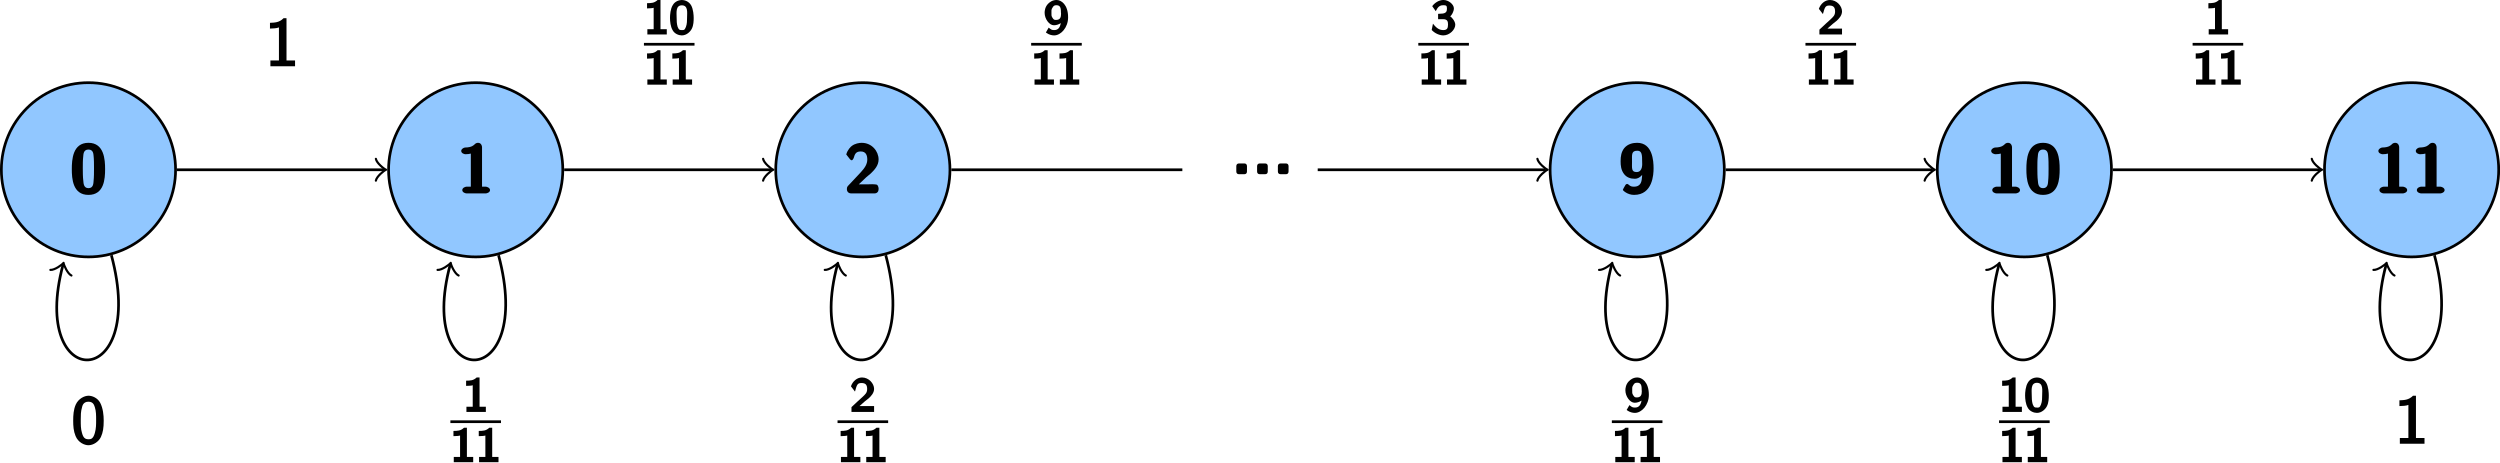
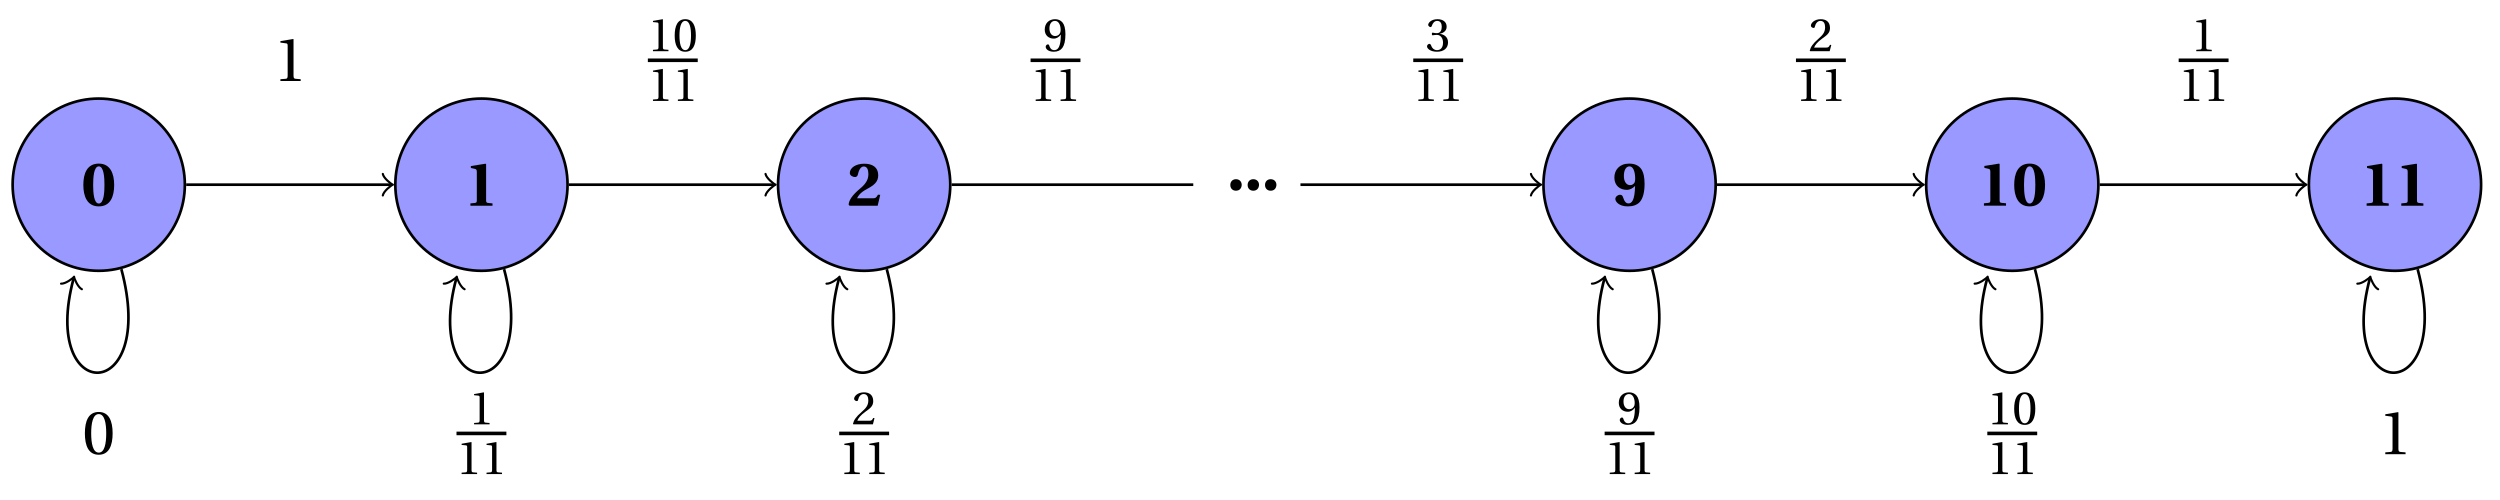
- <svg xmlns="http://www.w3.org/2000/svg" xmlns:xlink="http://www.w3.org/1999/xlink" viewBox="0 0 366.07 67.681">
+ <svg xmlns="http://www.w3.org/2000/svg" xmlns:xlink="http://www.w3.org/1999/xlink" width="366.067pt" height="73.146pt" viewBox="0 0 366.067 73.146" version="1.2">
  <defs>
-     <symbol id="a" overflow="visible">
-       <path d="M5.172-3.547c0-1.375-.125-3.86-2.438-3.86S.297-4.936.297-3.546C.297-2.187.422.22 2.734.22s2.438-2.375 2.438-3.766zM2.734-.766c-.734 0-.718-.78-.75-1.047-.078-.53-.078-1.468-.078-1.875 0-.593 0-1.234.063-1.718.031-.266 0-1.016.765-1.016.735 0 .72.703.75.906.063.516.063 1.297.063 1.828 0 .563 0 1.344-.063 1.891-.03.266 0 1.031-.75 1.031z" />
-     </symbol>
-     <symbol id="b" overflow="visible">
-       <path d="M3.672-6.781c0-.203-.14-.625-.578-.625a.652.652 0 00-.453.172c-.172.172-.453.5-1.438.515-.187 0-.578.203-.578.5 0 .36.484.485.61.485.296 0 .656-.047.796-.094v4.844h-.64c-.125 0-.61.14-.61.5s.485.484.61.484h2.843c.11 0 .61-.125.61-.484s-.5-.5-.61-.5h-.562z" />
-     </symbol>
-     <symbol id="c" overflow="visible">
-       <path d="M.547-1.078c-.094.094-.14.219-.14.39v.079c0 .359.25.609.624.609h3.422c.375 0 .594-.266.594-.61v-.124c0-.157-.125-.485-.234-.532-.079-.046-.485-.078-.688-.078-.219 0-.453.016-.672.016H1.828l.094.219 1.312-1.25c.157-.125.532-.438.688-.578.547-.532 1.125-1.157 1.125-2.032 0-1.218-1-2.437-2.469-2.437-.344 0-1.015.094-1.484.484C1-6.859.5-6.406.312-5.703L.86-5c.063.078.188.156.25.156.094 0 .25-.203.282-.312.187-.703.406-.985 1.046-.985.766 0 .954.579.954 1.188 0 .64-.344 1.203-.938 1.844z" />
-     </symbol>
-     <symbol id="d" overflow="visible">
-       <path d="M2.297-1.172c0-.25-.14-.406-.39-.406H1.14c-.266 0-.407.156-.407.406v.766c0 .265.141.406.407.406h.765c.25 0 .39-.14.39-.406z" />
-     </symbol>
-     <symbol id="e" overflow="visible">
-       <path d="M3.484-3.172c-.015.094 0 .281-.03.703-.048.61-.095 1.485-1.188 1.485-.313 0-.516-.047-.782-.297a.482.482 0 00-.218-.11c-.078 0-.203.078-.25.172-.188.313-.375.64-.375.703 0 .078.672.735 1.64.735 2.735 0 2.86-3 2.86-3.89C5.14-4.75 5-7.407 2.734-7.407c-.609 0-1.375.156-1.89.781-.422.547-.531 1.156-.531 1.922 0 .625.062 1.281.5 1.86.39.515.953.702 1.593.702.735 0 1.22-.718 1.344-1.03zm-.828.047c-.797 0-.672-.578-.672-1.563 0-.968-.125-1.562.782-1.562.687 0 .703.64.703 1.687 0 .141.14 1.438-.813 1.438z" />
-     </symbol>
-     <symbol id="f" overflow="visible">
-       <path d="M4.719-3.375c0-.797-.094-1.813-.516-2.625C3.797-6.75 3-7.031 2.5-7.031c-.594 0-1.469.406-1.875 1.297C.297-5 .25-4.172.25-3.374c0 .78.047 1.515.344 2.233.39.97 1.312 1.36 1.89 1.36C3.204.219 4-.312 4.313-1c.296-.656.406-1.312.406-2.375zM2.5-.656c-.531 0-.781-.235-.969-.953-.172-.578-.172-1.11-.172-1.89 0-.626 0-1.22.172-1.782.047-.188.14-.875.953-.875.782 0 .86.64.938.812.187.563.187 1.235.187 1.844 0 .656 0 1.281-.187 1.922-.25.906-.61.922-.922.922z" />
-     </symbol>
-     <symbol id="k" overflow="visible">
-       <path d="M2.984-7.031h-.28c-.626.656-1.345.64-1.985.672v.843c.5-.015.969-.03 1.312-.171v4.843H.781V0h3.61v-.844H3.14V-7.03z" />
-     </symbol>
-     <symbol id="g" overflow="visible">
-       <path d="M2.234-5.047H2c-.5.469-.937.453-1.547.469v.765c.453-.015.813-.03.969-.093v3.14H.5V0h2.844v-.766h-.922v-4.28z" />
-     </symbol>
-     <symbol id="h" overflow="visible">
-       <path d="M1.969-.86H.922l.125.282 1.078-.953c.14-.11.469-.375.61-.485.296-.28.765-.75.765-1.359 0-.781-.766-1.672-1.766-1.672C1-5.047.36-4.484.11-3.75l.594.766c.266-.954.328-1.25.938-1.25.593 0 .843.25.843.875 0 .578-.28.78-.703 1.187-.14.14-.515.453-.656.594-.203.172-.687.64-.937.875V0H3.5v-.86z" />
-     </symbol>
-     <symbol id="i" overflow="visible">
-       <path d="M.406-.219c.344.25.781.36 1.11.36C2.5.14 3.563-1 3.563-2.5c0-1.89-1.016-2.547-1.688-2.547-.625 0-1.031.344-1.234.547-.453.453-.516 1.047-.516 1.328 0 .89.672 1.828 1.36 1.828.78 0 1.343-.578 1.374-.61l-.312-.109C2.453-.969 2.094-.64 1.516-.64c-.36 0-.453-.078-.797-.359l-.406.703zm2.11-2.969c.015.047.015.11.015.157 0 .515-.125.906-.734.906-.266 0-.344-.031-.531-.328-.172-.266-.141-.406-.141-.719 0-.281-.047-.484.172-.781.14-.219.219-.328.578-.328.672 0 .625.656.64 1.094z" />
-     </symbol>
-     <symbol id="j" overflow="visible">
-       <path d="M3.578-2.422c0-.344-.047-1.265-.375-1.844-.36-.625-1.015-.78-1.36-.78-.312 0-.984.14-1.327.75C.172-3.75.109-2.86.109-2.423c0 .516.078 1.266.375 1.781.297.578.953.782 1.36.782.703 0 1.265-.563 1.469-1 .25-.5.265-1.141.265-1.563zM1.844-.64c-.297 0-.438 0-.625-.5-.125-.422-.14-.86-.14-1.375 0-.64-.173-1.75.765-1.75.953 0 .765 1.11.765 1.75 0 .453 0 .985-.172 1.422-.187.516-.359.453-.593.453z" />
-     </symbol>
-     <symbol id="l" overflow="visible">
-       <path d="M.828-3.625c.281-.563.656-.656.985-.656.421 0 .53.078.53.468 0 .376-.062.657-.593.75-.031 0-.063 0-.703.047v.782h.734c.657 0 .719.359.719.797 0 .546-.156.796-.687.796-.5 0-.938-.187-1.516-.937l-.188.922C.58-.141 1.281.14 1.813.14c.921 0 1.75-.844 1.75-1.563 0-.578-.641-1.203-.75-1.234.218-.125.546-.703.546-1.156 0-.594-.78-1.235-1.53-1.235-.61 0-1.25.375-1.641.906l.515.735z" />
-     </symbol>
+     <g>
+       <symbol overflow="visible" id="glyph0-0">
+         <path style="stroke:none;" d="" />
+       </symbol>
+       <symbol overflow="visible" id="glyph0-1">
+         <path style="stroke:none;" d="M 2.547 -5.75 C 3.297 -5.75 3.375 -4.062 3.375 -3.031 C 3.375 -2 3.297 -0.312 2.547 -0.312 C 1.797 -0.312 1.719 -2 1.719 -3.031 C 1.719 -4.062 1.797 -5.75 2.547 -5.75 Z M 2.547 -6.156 C 0.828 -6.156 0.281 -4.703 0.281 -3.031 C 0.281 -1.391 0.828 0.109 2.547 0.109 C 4.266 0.109 4.797 -1.359 4.797 -3.031 C 4.797 -4.688 4.234 -6.156 2.547 -6.156 Z M 2.547 -6.156 " />
+       </symbol>
+       <symbol overflow="visible" id="glyph0-2">
+         <path style="stroke:none;" d="M 4.156 0 L 4.156 -0.344 L 3.547 -0.406 C 3.328 -0.422 3.219 -0.484 3.219 -0.766 L 3.219 -6.094 L 3.141 -6.156 L 0.984 -5.812 L 0.984 -5.531 L 1.547 -5.406 C 1.781 -5.359 1.859 -5.281 1.859 -4.953 L 1.859 -0.766 C 1.859 -0.484 1.766 -0.422 1.547 -0.406 L 0.922 -0.344 L 0.922 0 Z M 4.156 0 " />
+       </symbol>
+       <symbol overflow="visible" id="glyph0-3">
+         <path style="stroke:none;" d="M 4.516 0 L 4.891 -1.594 L 4.562 -1.625 C 4.312 -1.156 4.188 -1.094 3.812 -1.094 L 1.5 -1.094 C 1.641 -1.406 1.938 -1.922 2.953 -2.453 C 4 -3.016 4.594 -3.5 4.594 -4.438 C 4.594 -5.688 3.703 -6.156 2.547 -6.156 C 1.359 -6.156 0.438 -5.578 0.438 -4.797 C 0.438 -4.406 0.891 -4.203 1.203 -4.203 C 1.391 -4.203 1.547 -4.312 1.609 -4.547 C 1.766 -5.266 2.047 -5.75 2.484 -5.75 C 2.953 -5.75 3.156 -5.297 3.156 -4.672 C 3.156 -4.078 3.016 -3.406 2 -2.562 C 0.734 -1.516 0.297 -0.766 0.266 -0.156 L 0.406 0 Z M 4.516 0 " />
+       </symbol>
+       <symbol overflow="visible" id="glyph0-4">
+         <path style="stroke:none;" d="M 1.266 0.109 C 1.781 0.109 2.078 -0.234 2.109 -0.734 C 2.109 -1.219 1.781 -1.578 1.266 -1.578 C 0.766 -1.578 0.438 -1.219 0.438 -0.734 C 0.438 -0.234 0.766 0.109 1.266 0.109 Z M 1.266 0.109 " />
+       </symbol>
+       <symbol overflow="visible" id="glyph0-5">
+         <path style="stroke:none;" d="M 0.312 -4.109 C 0.312 -2.891 1.172 -2.312 2.141 -2.312 C 2.641 -2.312 3.062 -2.594 3.328 -2.875 L 3.344 -2.875 C 3.297 -0.719 2.844 -0.328 2.375 -0.328 C 2.047 -0.328 1.797 -0.531 1.547 -1.312 C 1.484 -1.5 1.344 -1.594 1.125 -1.594 C 0.859 -1.594 0.453 -1.344 0.453 -0.969 C 0.453 -0.641 0.922 0.109 2.281 0.109 C 3 0.109 3.609 -0.078 4.031 -0.531 C 4.469 -1.031 4.734 -1.891 4.734 -3.188 C 4.734 -4.109 4.594 -4.844 4.25 -5.359 C 3.891 -5.859 3.328 -6.156 2.469 -6.156 C 1.078 -6.156 0.312 -5.25 0.312 -4.109 Z M 2.531 -5.75 C 3.062 -5.75 3.359 -5 3.359 -3.922 C 3.359 -3.672 3.328 -3.484 3.25 -3.344 C 3.141 -3.188 2.922 -3 2.625 -3 C 2.047 -3 1.703 -3.562 1.703 -4.328 C 1.703 -5.188 2 -5.75 2.531 -5.75 Z M 2.531 -5.75 " />
+       </symbol>
+       <symbol overflow="visible" id="glyph1-0">
+         <path style="stroke:none;" d="" />
+       </symbol>
+       <symbol overflow="visible" id="glyph1-1">
+         <path style="stroke:none;" d="M 2.406 -5.844 C 3.266 -5.844 3.5 -4.5 3.5 -3.031 C 3.5 -1.547 3.266 -0.203 2.406 -0.203 C 1.547 -0.203 1.297 -1.547 1.297 -3.031 C 1.297 -4.5 1.547 -5.844 2.406 -5.844 Z M 2.406 -6.156 C 0.906 -6.156 0.375 -4.844 0.375 -3.031 C 0.375 -1.219 0.906 0.109 2.406 0.109 C 3.891 0.109 4.438 -1.219 4.438 -3.031 C 4.438 -4.844 3.891 -6.156 2.406 -6.156 Z M 2.406 -6.156 " />
+       </symbol>
+       <symbol overflow="visible" id="glyph1-2">
+         <path style="stroke:none;" d="M 3.953 0 L 3.953 -0.266 L 3.203 -0.328 C 3.016 -0.344 2.906 -0.422 2.906 -0.766 L 2.906 -6.109 L 2.859 -6.156 L 0.984 -5.844 L 0.984 -5.625 L 1.828 -5.516 C 1.984 -5.5 2.047 -5.422 2.047 -5.172 L 2.047 -0.766 C 2.047 -0.594 2.016 -0.484 1.969 -0.422 C 1.922 -0.359 1.844 -0.328 1.75 -0.328 L 0.984 -0.266 L 0.984 0 Z M 3.953 0 " />
+       </symbol>
+       <symbol overflow="visible" id="glyph2-0">
+         <path style="stroke:none;" d="" />
+       </symbol>
+       <symbol overflow="visible" id="glyph2-1">
+         <path style="stroke:none;" d="M 3.016 0 L 3.016 -0.203 L 2.438 -0.25 C 2.281 -0.266 2.203 -0.312 2.203 -0.578 L 2.203 -4.641 L 2.172 -4.688 L 0.75 -4.438 L 0.75 -4.266 L 1.391 -4.203 C 1.516 -4.188 1.562 -4.125 1.562 -3.922 L 1.562 -0.578 C 1.562 -0.453 1.531 -0.375 1.5 -0.328 C 1.453 -0.281 1.406 -0.25 1.328 -0.25 L 0.75 -0.203 L 0.75 0 Z M 3.016 0 " />
+       </symbol>
+       <symbol overflow="visible" id="glyph2-2">
+         <path style="stroke:none;" d="M 3.344 -0.906 L 3.156 -0.938 C 3 -0.578 2.859 -0.531 2.594 -0.531 L 0.828 -0.531 C 0.938 -0.875 1.344 -1.375 1.984 -1.828 C 2.641 -2.312 3.156 -2.625 3.156 -3.391 C 3.156 -4.359 2.516 -4.688 1.797 -4.688 C 0.859 -4.688 0.359 -4.109 0.359 -3.75 C 0.359 -3.516 0.625 -3.406 0.75 -3.406 C 0.875 -3.406 0.922 -3.484 0.938 -3.594 C 1.047 -4.062 1.328 -4.438 1.75 -4.438 C 2.281 -4.438 2.438 -4 2.438 -3.5 C 2.438 -2.75 2.062 -2.344 1.453 -1.812 C 0.609 -1.078 0.312 -0.609 0.188 -0.062 L 0.25 0 L 3.109 0 Z M 3.344 -0.906 " />
+       </symbol>
+       <symbol overflow="visible" id="glyph2-3">
+         <path style="stroke:none;" d="M 1.578 -1.844 C 2 -1.844 2.359 -2.094 2.594 -2.422 L 2.609 -2.422 C 2.609 -1.984 2.578 -1.438 2.453 -0.953 C 2.328 -0.5 2.094 -0.156 1.641 -0.156 C 1.172 -0.156 1 -0.531 0.906 -0.844 C 0.875 -0.938 0.828 -1 0.703 -1 C 0.578 -1 0.391 -0.859 0.391 -0.641 C 0.391 -0.344 0.75 0.078 1.578 0.078 C 2.141 0.078 2.562 -0.125 2.828 -0.484 C 3.109 -0.875 3.281 -1.484 3.281 -2.484 C 3.281 -3.344 3.109 -3.906 2.844 -4.219 C 2.578 -4.531 2.203 -4.688 1.766 -4.688 C 0.875 -4.688 0.25 -4.094 0.25 -3.156 C 0.25 -2.281 0.875 -1.844 1.578 -1.844 Z M 1.781 -2.219 C 1.25 -2.219 0.938 -2.688 0.938 -3.344 C 0.938 -3.969 1.219 -4.438 1.75 -4.438 C 2.312 -4.438 2.578 -3.797 2.578 -3.125 C 2.578 -3 2.562 -2.859 2.531 -2.75 C 2.422 -2.438 2.156 -2.219 1.781 -2.219 Z M 1.781 -2.219 " />
+       </symbol>
+       <symbol overflow="visible" id="glyph2-4">
+         <path style="stroke:none;" d="M 1.828 -4.438 C 2.484 -4.438 2.672 -3.422 2.672 -2.297 C 2.672 -1.172 2.484 -0.156 1.828 -0.156 C 1.172 -0.156 0.984 -1.172 0.984 -2.297 C 0.984 -3.422 1.172 -4.438 1.828 -4.438 Z M 1.828 -4.688 C 0.688 -4.688 0.281 -3.672 0.281 -2.297 C 0.281 -0.922 0.688 0.078 1.828 0.078 C 2.969 0.078 3.375 -0.922 3.375 -2.297 C 3.375 -3.672 2.969 -4.688 1.828 -4.688 Z M 1.828 -4.688 " />
+       </symbol>
+       <symbol overflow="visible" id="glyph2-5">
+         <path style="stroke:none;" d="M 0.891 -2.516 C 0.891 -2.406 0.938 -2.328 1.016 -2.328 C 1.109 -2.328 1.281 -2.391 1.625 -2.391 C 2.203 -2.391 2.531 -1.875 2.531 -1.266 C 2.531 -0.453 2.125 -0.156 1.641 -0.156 C 1.188 -0.156 0.891 -0.5 0.766 -0.891 C 0.719 -1.016 0.641 -1.078 0.547 -1.078 C 0.422 -1.078 0.188 -0.953 0.188 -0.703 C 0.188 -0.406 0.656 0.078 1.641 0.078 C 2.625 0.078 3.266 -0.422 3.266 -1.297 C 3.266 -2.219 2.469 -2.5 2.094 -2.531 L 2.094 -2.562 C 2.453 -2.625 3.062 -2.906 3.062 -3.578 C 3.062 -4.344 2.453 -4.688 1.719 -4.688 C 0.812 -4.688 0.359 -4.156 0.359 -3.859 C 0.359 -3.656 0.609 -3.531 0.703 -3.531 C 0.797 -3.531 0.844 -3.578 0.875 -3.672 C 1.031 -4.141 1.281 -4.438 1.672 -4.438 C 2.219 -4.438 2.344 -3.969 2.344 -3.578 C 2.344 -3.156 2.203 -2.641 1.625 -2.641 C 1.281 -2.641 1.109 -2.719 1.016 -2.719 C 0.938 -2.719 0.891 -2.641 0.891 -2.516 Z M 0.891 -2.516 " />
+       </symbol>
+     </g>
+     <clipPath id="clip1">
+       <path d="M 1.652 14 L 28 14 L 28 40 L 1.652 40 Z M 1.652 14 " />
+     </clipPath>
+     <clipPath id="clip2">
+       <path d="M 1.652 8 L 33 8 L 33 46 L 1.652 46 Z M 1.652 8 " />
+     </clipPath>
+     <clipPath id="clip3">
+       <path d="M 338 14 L 363.492 14 L 363.492 40 L 338 40 Z M 338 14 " />
+     </clipPath>
+     <clipPath id="clip4">
+       <path d="M 332 8 L 363.492 8 L 363.492 46 L 332 46 Z M 332 8 " />
+     </clipPath>
  </defs>
-   <path fill="#91c7ff" stroke="#000" stroke-miterlimit="10" stroke-width=".399" d="M25.71 24.86c0-7.043-5.71-12.754-12.754-12.754-7.047 0-12.758 5.71-12.758 12.754 0 7.047 5.71 12.758 12.758 12.758 7.043 0 12.754-5.71 12.754-12.758z" />
-   <use width="100%" height="100%" x="158.928" y="322.789" xlink:href="#a" transform="translate(-148.71 -294.47)" />
-   <path fill="#91c7ff" stroke="#000" stroke-miterlimit="10" stroke-width=".399" d="M82.41 24.86c0-7.043-5.71-12.754-12.758-12.754-7.043 0-12.754 5.71-12.754 12.754 0 7.047 5.71 12.758 12.754 12.758 7.047 0 12.758-5.71 12.758-12.758z" />
-   <use width="100%" height="100%" x="215.621" y="322.789" xlink:href="#b" transform="translate(-148.71 -294.47)" />
-   <path fill="#91c7ff" stroke="#000" stroke-miterlimit="10" stroke-width=".399" d="M139.1 24.86c0-7.043-5.71-12.754-12.754-12.754-7.047 0-12.758 5.71-12.758 12.754 0 7.047 5.71 12.758 12.758 12.758 7.043 0 12.754-5.71 12.754-12.758z" />
-   <use width="100%" height="100%" x="272.313" y="322.789" xlink:href="#c" transform="translate(-148.71 -294.47)" />
-   <use width="100%" height="100%" x="329.006" y="319.98" xlink:href="#d" transform="translate(-148.71 -294.47)" />
-   <use width="100%" height="100%" x="332.051" y="319.98" xlink:href="#d" transform="translate(-148.71 -294.47)" />
-   <use width="100%" height="100%" x="335.095" y="319.98" xlink:href="#d" transform="translate(-148.71 -294.47)" />
-   <path fill="#91c7ff" stroke="#000" stroke-miterlimit="10" stroke-width=".399" d="M252.49 24.86c0-7.043-5.715-12.754-12.758-12.754-7.047 0-12.754 5.71-12.754 12.754 0 7.047 5.707 12.758 12.754 12.758 7.043 0 12.758-5.71 12.758-12.758z" />
-   <use width="100%" height="100%" x="385.699" y="322.789" xlink:href="#e" transform="translate(-148.71 -294.47)" />
-   <path fill="#91c7ff" stroke="#000" stroke-miterlimit="10" stroke-width=".399" d="M309.18 24.86c0-7.043-5.71-12.754-12.754-12.754-7.047 0-12.758 5.71-12.758 12.754 0 7.047 5.71 12.758 12.758 12.758 7.043 0 12.754-5.71 12.754-12.758z" />
-   <g transform="translate(-148.71 -294.47)">
-     <use width="100%" height="100%" x="439.652" y="322.789" xlink:href="#b" />
-     <use width="100%" height="100%" x="445.131" y="322.789" xlink:href="#a" />
+   <g id="surface1">
+     <g clip-path="url(#clip1)" clip-rule="nonzero">
+       <path style=" stroke:none;fill-rule:nonzero;fill:rgb(59.999%,59.999%,100%);fill-opacity:1;" d="M 27.066 27.043 C 27.066 20.082 21.422 14.434 14.457 14.434 C 7.492 14.434 1.848 20.082 1.848 27.043 C 1.848 34.008 7.492 39.652 14.457 39.652 C 21.422 39.652 27.066 34.008 27.066 27.043 Z M 27.066 27.043 " />
+     </g>
+     <g clip-path="url(#clip2)" clip-rule="nonzero">
+       <path style="fill:none;stroke-width:0.399;stroke-linecap:butt;stroke-linejoin:miter;stroke:rgb(0%,0%,0%);stroke-opacity:1;stroke-miterlimit:10;" d="M 12.757 0.001 C 12.757 7.044 7.047 12.758 0 12.758 C -7.046 12.758 -12.756 7.044 -12.756 0.001 C -12.756 -7.045 -7.046 -12.755 0 -12.755 C 7.047 -12.755 12.757 -7.045 12.757 0.001 Z M 12.757 0.001 " transform="matrix(0.988459,0,0,-0.988459,14.45668,27.04425)" />
+     </g>
+     <g style="fill:rgb(0%,0%,0%);fill-opacity:1;">
+       <use xlink:href="#glyph0-1" x="11.921" y="30.112" />
+     </g>
+     <path style="fill-rule:nonzero;fill:rgb(59.999%,59.999%,100%);fill-opacity:1;stroke-width:0.399;stroke-linecap:butt;stroke-linejoin:miter;stroke:rgb(0%,0%,0%);stroke-opacity:1;stroke-miterlimit:10;" d="M 69.45 0.001 C 69.45 7.044 63.74 12.758 56.694 12.758 C 49.648 12.758 43.937 7.044 43.937 0.001 C 43.937 -7.045 49.648 -12.755 56.694 -12.755 C 63.74 -12.755 69.45 -7.045 69.45 0.001 Z M 69.45 0.001 " transform="matrix(0.988459,0,0,-0.988459,14.45668,27.04425)" />
+     <g style="fill:rgb(0%,0%,0%);fill-opacity:1;">
+       <use xlink:href="#glyph0-2" x="67.96" y="30.127" />
+     </g>
+     <path style="fill-rule:nonzero;fill:rgb(59.999%,59.999%,100%);fill-opacity:1;stroke-width:0.399;stroke-linecap:butt;stroke-linejoin:miter;stroke:rgb(0%,0%,0%);stroke-opacity:1;stroke-miterlimit:10;" d="M 126.144 0.001 C 126.144 7.044 120.433 12.758 113.387 12.758 C 106.341 12.758 100.63 7.044 100.63 0.001 C 100.63 -7.045 106.341 -12.755 113.387 -12.755 C 120.433 -12.755 126.144 -7.045 126.144 0.001 Z M 126.144 0.001 " transform="matrix(0.988459,0,0,-0.988459,14.45668,27.04425)" />
+     <g style="fill:rgb(0%,0%,0%);fill-opacity:1;">
+       <use xlink:href="#glyph0-3" x="123.998" y="30.127" />
+     </g>
+     <g style="fill:rgb(0%,0%,0%);fill-opacity:1;">
+       <use xlink:href="#glyph0-4" x="179.712" y="27.817" />
+       <use xlink:href="#glyph0-4" x="182.249" y="27.817" />
+     </g>
+     <g style="fill:rgb(0%,0%,0%);fill-opacity:1;">
+       <use xlink:href="#glyph0-4" x="184.795" y="27.817" />
+     </g>
+     <path style="fill-rule:nonzero;fill:rgb(59.999%,59.999%,100%);fill-opacity:1;stroke-width:0.399;stroke-linecap:butt;stroke-linejoin:miter;stroke:rgb(0%,0%,0%);stroke-opacity:1;stroke-miterlimit:10;" d="M 239.53 0.001 C 239.53 7.044 233.82 12.758 226.774 12.758 C 219.728 12.758 214.017 7.044 214.017 0.001 C 214.017 -7.045 219.728 -12.755 226.774 -12.755 C 233.82 -12.755 239.53 -7.045 239.53 0.001 Z M 239.53 0.001 " transform="matrix(0.988459,0,0,-0.988459,14.45668,27.04425)" />
+     <g style="fill:rgb(0%,0%,0%);fill-opacity:1;">
+       <use xlink:href="#glyph0-5" x="236.075" y="30.112" />
+     </g>
+     <path style="fill-rule:nonzero;fill:rgb(59.999%,59.999%,100%);fill-opacity:1;stroke-width:0.399;stroke-linecap:butt;stroke-linejoin:miter;stroke:rgb(0%,0%,0%);stroke-opacity:1;stroke-miterlimit:10;" d="M 296.224 0.001 C 296.224 7.044 290.513 12.758 283.467 12.758 C 276.425 12.758 270.71 7.044 270.71 0.001 C 270.71 -7.045 276.425 -12.755 283.467 -12.755 C 290.513 -12.755 296.224 -7.045 296.224 0.001 Z M 296.224 0.001 " transform="matrix(0.988459,0,0,-0.988459,14.45668,27.04425)" />
+     <g style="fill:rgb(0%,0%,0%);fill-opacity:1;">
+       <use xlink:href="#glyph0-2" x="289.579" y="30.112" />
+       <use xlink:href="#glyph0-1" x="294.652" y="30.112" />
+     </g>
+     <g clip-path="url(#clip3)" clip-rule="nonzero">
+       <path style=" stroke:none;fill-rule:nonzero;fill:rgb(59.999%,59.999%,100%);fill-opacity:1;" d="M 363.301 27.043 C 363.301 20.082 357.656 14.434 350.691 14.434 C 343.73 14.434 338.082 20.082 338.082 27.043 C 338.082 34.008 343.73 39.652 350.691 39.652 C 357.656 39.652 363.301 34.008 363.301 27.043 Z M 363.301 27.043 " />
+     </g>
+     <g clip-path="url(#clip4)" clip-rule="nonzero">
+       <path style="fill:none;stroke-width:0.399;stroke-linecap:butt;stroke-linejoin:miter;stroke:rgb(0%,0%,0%);stroke-opacity:1;stroke-miterlimit:10;" d="M 352.917 0.001 C 352.917 7.044 347.207 12.758 340.16 12.758 C 333.118 12.758 327.404 7.044 327.404 0.001 C 327.404 -7.045 333.118 -12.755 340.16 -12.755 C 347.207 -12.755 352.917 -7.045 352.917 0.001 Z M 352.917 0.001 " transform="matrix(0.988459,0,0,-0.988459,14.45668,27.04425)" />
+     </g>
+     <g style="fill:rgb(0%,0%,0%);fill-opacity:1;">
+       <use xlink:href="#glyph0-2" x="345.617" y="30.127" />
+       <use xlink:href="#glyph0-2" x="350.691" y="30.127" />
+     </g>
+     <g style="fill:rgb(0%,0%,0%);fill-opacity:1;">
+       <use xlink:href="#glyph1-1" x="12.054" y="66.478" />
+     </g>
+     <g style="fill:rgb(0%,0%,0%);fill-opacity:1;">
+       <use xlink:href="#glyph2-1" x="68.669" y="62.137" />
+     </g>
+     <path style="fill:none;stroke-width:0.532;stroke-linecap:butt;stroke-linejoin:miter;stroke:rgb(0%,0%,0%);stroke-opacity:1;stroke-miterlimit:10;" d="M 0.001 0.001 L 7.391 0.001 " transform="matrix(0.988459,0,0,-0.988459,66.84306,63.46602)" />
+     <g style="fill:rgb(0%,0%,0%);fill-opacity:1;">
+       <use xlink:href="#glyph2-1" x="66.843" y="69.414" />
+       <use xlink:href="#glyph2-1" x="70.492" y="69.414" />
+     </g>
+     <g style="fill:rgb(0%,0%,0%);fill-opacity:1;">
+       <use xlink:href="#glyph2-2" x="124.707" y="62.137" />
+     </g>
+     <path style="fill:none;stroke-width:0.532;stroke-linecap:butt;stroke-linejoin:miter;stroke:rgb(0%,0%,0%);stroke-opacity:1;stroke-miterlimit:10;" d="M 0.001 0.001 L 7.391 0.001 " transform="matrix(0.988459,0,0,-0.988459,122.8818,63.46602)" />
+     <g style="fill:rgb(0%,0%,0%);fill-opacity:1;">
+       <use xlink:href="#glyph2-1" x="122.882" y="69.414" />
+       <use xlink:href="#glyph2-1" x="126.531" y="69.414" />
+     </g>
+     <g style="fill:rgb(0%,0%,0%);fill-opacity:1;">
+       <use xlink:href="#glyph2-3" x="236.785" y="62.137" />
+     </g>
+     <path style="fill:none;stroke-width:0.532;stroke-linecap:butt;stroke-linejoin:miter;stroke:rgb(0%,0%,0%);stroke-opacity:1;stroke-miterlimit:10;" d="M 0.002 0.001 L 7.392 0.001 " transform="matrix(0.988459,0,0,-0.988459,234.9593,63.46602)" />
+     <g style="fill:rgb(0%,0%,0%);fill-opacity:1;">
+       <use xlink:href="#glyph2-1" x="234.959" y="69.414" />
+       <use xlink:href="#glyph2-1" x="238.609" y="69.414" />
+     </g>
+     <g style="fill:rgb(0%,0%,0%);fill-opacity:1;">
+       <use xlink:href="#glyph2-1" x="290.998" y="62.137" />
+       <use xlink:href="#glyph2-4" x="294.647" y="62.137" />
+     </g>
+     <path style="fill:none;stroke-width:0.532;stroke-linecap:butt;stroke-linejoin:miter;stroke:rgb(0%,0%,0%);stroke-opacity:1;stroke-miterlimit:10;" d="M -0.002 0.001 L 7.388 0.001 " transform="matrix(0.988459,0,0,-0.988459,290.998,63.46602)" />
+     <g style="fill:rgb(0%,0%,0%);fill-opacity:1;">
+       <use xlink:href="#glyph2-1" x="290.998" y="69.414" />
+       <use xlink:href="#glyph2-1" x="294.647" y="69.414" />
+     </g>
+     <g style="fill:rgb(0%,0%,0%);fill-opacity:1;">
+       <use xlink:href="#glyph1-2" x="348.285" y="66.503" />
+     </g>
+     <g style="fill:rgb(0%,0%,0%);fill-opacity:1;">
+       <use xlink:href="#glyph1-2" x="40.074" y="11.865" />
+     </g>
+     <g style="fill:rgb(0%,0%,0%);fill-opacity:1;">
+       <use xlink:href="#glyph2-1" x="94.862" y="7.498" />
+       <use xlink:href="#glyph2-4" x="98.511" y="7.498" />
+     </g>
+     <path style="fill:none;stroke-width:0.532;stroke-linecap:butt;stroke-linejoin:miter;stroke:rgb(0%,0%,0%);stroke-opacity:1;stroke-miterlimit:10;" d="M 0.001 -0 L 7.391 -0 " transform="matrix(0.988459,0,0,-0.988459,94.86193,8.827931)" />
+     <g style="fill:rgb(0%,0%,0%);fill-opacity:1;">
+       <use xlink:href="#glyph2-1" x="94.862" y="14.775" />
+       <use xlink:href="#glyph2-1" x="98.511" y="14.775" />
+     </g>
+     <g style="fill:rgb(0%,0%,0%);fill-opacity:1;">
+       <use xlink:href="#glyph2-3" x="152.727" y="7.498" />
+     </g>
+     <path style="fill:none;stroke-width:0.532;stroke-linecap:butt;stroke-linejoin:miter;stroke:rgb(0%,0%,0%);stroke-opacity:1;stroke-miterlimit:10;" d="M 0.002 -0 L 7.392 -0 " transform="matrix(0.988459,0,0,-0.988459,150.9007,8.827931)" />
+     <g style="fill:rgb(0%,0%,0%);fill-opacity:1;">
+       <use xlink:href="#glyph2-1" x="150.901" y="14.775" />
+       <use xlink:href="#glyph2-1" x="154.55" y="14.775" />
+     </g>
+     <g style="fill:rgb(0%,0%,0%);fill-opacity:1;">
+       <use xlink:href="#glyph2-5" x="208.766" y="7.498" />
+     </g>
+     <path style="fill:none;stroke-width:0.532;stroke-linecap:butt;stroke-linejoin:miter;stroke:rgb(0%,0%,0%);stroke-opacity:1;stroke-miterlimit:10;" d="M -0.002 -0 L 7.388 -0 " transform="matrix(0.988459,0,0,-0.988459,206.9394,8.827931)" />
+     <g style="fill:rgb(0%,0%,0%);fill-opacity:1;">
+       <use xlink:href="#glyph2-1" x="206.939" y="14.775" />
+       <use xlink:href="#glyph2-1" x="210.589" y="14.775" />
+     </g>
+     <g style="fill:rgb(0%,0%,0%);fill-opacity:1;">
+       <use xlink:href="#glyph2-2" x="264.805" y="7.498" />
+     </g>
+     <path style="fill:none;stroke-width:0.532;stroke-linecap:butt;stroke-linejoin:miter;stroke:rgb(0%,0%,0%);stroke-opacity:1;stroke-miterlimit:10;" d="M -0.002 -0 L 7.388 -0 " transform="matrix(0.988459,0,0,-0.988459,262.9781,8.827931)" />
+     <g style="fill:rgb(0%,0%,0%);fill-opacity:1;">
+       <use xlink:href="#glyph2-1" x="262.978" y="14.775" />
+       <use xlink:href="#glyph2-1" x="266.627" y="14.775" />
+     </g>
+     <g style="fill:rgb(0%,0%,0%);fill-opacity:1;">
+       <use xlink:href="#glyph2-1" x="320.843" y="7.498" />
+     </g>
+     <path style="fill:none;stroke-width:0.532;stroke-linecap:butt;stroke-linejoin:miter;stroke:rgb(0%,0%,0%);stroke-opacity:1;stroke-miterlimit:10;" d="M -0.001 -0 L 7.389 -0 " transform="matrix(0.988459,0,0,-0.988459,319.0169,8.827931)" />
+     <g style="fill:rgb(0%,0%,0%);fill-opacity:1;">
+       <use xlink:href="#glyph2-1" x="319.017" y="14.775" />
+       <use xlink:href="#glyph2-1" x="322.666" y="14.775" />
+     </g>
+     <path style="fill:none;stroke-width:0.399;stroke-linecap:butt;stroke-linejoin:miter;stroke:rgb(0%,0%,0%);stroke-opacity:1;stroke-miterlimit:10;" d="M 12.955 0.001 L 43.281 0.001 " transform="matrix(0.988459,0,0,-0.988459,14.45668,27.04425)" />
+     <path style="fill:none;stroke-width:0.319;stroke-linecap:round;stroke-linejoin:round;stroke:rgb(0%,0%,0%);stroke-opacity:1;stroke-miterlimit:10;" d="M -1.196 1.594 C -1.098 0.997 0.001 0.1 0.297 0.001 C 0.001 -0.101 -1.098 -0.995 -1.196 -1.595 " transform="matrix(0.988459,0,0,-0.988459,57.23731,27.04425)" />
+     <path style="fill:none;stroke-width:0.399;stroke-linecap:butt;stroke-linejoin:miter;stroke:rgb(0%,0%,0%);stroke-opacity:1;stroke-miterlimit:10;" d="M 69.648 0.001 L 99.974 0.001 " transform="matrix(0.988459,0,0,-0.988459,14.45668,27.04425)" />
+     <path style="fill:none;stroke-width:0.319;stroke-linecap:round;stroke-linejoin:round;stroke:rgb(0%,0%,0%);stroke-opacity:1;stroke-miterlimit:10;" d="M -1.197 1.594 C -1.094 0.997 0.001 0.1 0.297 0.001 C 0.001 -0.101 -1.094 -0.995 -1.197 -1.595 " transform="matrix(0.988459,0,0,-0.988459,113.2767,27.04425)" />
+     <path style="fill:none;stroke-width:0.399;stroke-linecap:butt;stroke-linejoin:miter;stroke:rgb(0%,0%,0%);stroke-opacity:1;stroke-miterlimit:10;" d="M 126.341 0.001 L 162.141 0.001 " transform="matrix(0.988459,0,0,-0.988459,14.45668,27.04425)" />
+     <path style="fill:none;stroke-width:0.399;stroke-linecap:butt;stroke-linejoin:miter;stroke:rgb(0%,0%,0%);stroke-opacity:1;stroke-miterlimit:10;" d="M 178.02 0.001 L 213.361 0.001 " transform="matrix(0.988459,0,0,-0.988459,14.45668,27.04425)" />
+     <path style="fill:none;stroke-width:0.319;stroke-linecap:round;stroke-linejoin:round;stroke:rgb(0%,0%,0%);stroke-opacity:1;stroke-miterlimit:10;" d="M -1.197 1.594 C -1.095 0.997 0 0.1 0.3 0.001 C 0 -0.101 -1.095 -0.995 -1.197 -1.595 " transform="matrix(0.988459,0,0,-0.988459,225.3553,27.04425)" />
+     <path style="fill:none;stroke-width:0.399;stroke-linecap:butt;stroke-linejoin:miter;stroke:rgb(0%,0%,0%);stroke-opacity:1;stroke-miterlimit:10;" d="M 239.728 0.001 L 270.054 0.001 " transform="matrix(0.988459,0,0,-0.988459,14.45668,27.04425)" />
+     <path style="fill:none;stroke-width:0.319;stroke-linecap:round;stroke-linejoin:round;stroke:rgb(0%,0%,0%);stroke-opacity:1;stroke-miterlimit:10;" d="M -1.194 1.594 C -1.095 0.997 -0 0.1 0.3 0.001 C -0 -0.101 -1.095 -0.995 -1.194 -1.595 " transform="matrix(0.988459,0,0,-0.988459,281.3947,27.04425)" />
+     <path style="fill:none;stroke-width:0.399;stroke-linecap:butt;stroke-linejoin:miter;stroke:rgb(0%,0%,0%);stroke-opacity:1;stroke-miterlimit:10;" d="M 296.425 0.001 L 326.748 0.001 " transform="matrix(0.988459,0,0,-0.988459,14.45668,27.04425)" />
+     <path style="fill:none;stroke-width:0.319;stroke-linecap:round;stroke-linejoin:round;stroke:rgb(0%,0%,0%);stroke-opacity:1;stroke-miterlimit:10;" d="M -1.194 1.594 C -1.095 0.997 -0 0.1 0.3 0.001 C -0 -0.101 -1.095 -0.995 -1.194 -1.595 " transform="matrix(0.988459,0,0,-0.988459,337.434,27.04425)" />
+     <path style="fill:none;stroke-width:0.399;stroke-linecap:butt;stroke-linejoin:miter;stroke:rgb(0%,0%,0%);stroke-opacity:1;stroke-miterlimit:10;" d="M 3.352 -12.514 C 8.766 -32.72 -8.765 -32.72 -3.73 -13.917 " transform="matrix(0.988459,0,0,-0.988459,14.45668,27.04425)" />
+     <path style="fill:none;stroke-width:0.319;stroke-linecap:round;stroke-linejoin:round;stroke:rgb(0%,0%,0%);stroke-opacity:1;stroke-miterlimit:10;" d="M -1.195 1.596 C -1.096 0.996 -0 0.099 0.3 -0 C 0 -0.101 -1.098 -0.997 -1.195 -1.595 " transform="matrix(0.255803,-0.954783,-0.954783,-0.255803,10.77066,40.8024)" />
+     <path style="fill:none;stroke-width:0.399;stroke-linecap:butt;stroke-linejoin:miter;stroke:rgb(0%,0%,0%);stroke-opacity:1;stroke-miterlimit:10;" d="M 60.045 -12.514 C 65.459 -32.72 47.928 -32.72 52.963 -13.917 " transform="matrix(0.988459,0,0,-0.988459,14.45668,27.04425)" />
+     <path style="fill:none;stroke-width:0.319;stroke-linecap:round;stroke-linejoin:round;stroke:rgb(0%,0%,0%);stroke-opacity:1;stroke-miterlimit:10;" d="M -1.195 1.596 C -1.096 0.997 -0 0.1 0.3 0 C 0 -0.101 -1.098 -0.996 -1.195 -1.595 " transform="matrix(0.255803,-0.954783,-0.954783,-0.255803,66.80998,40.8024)" />
+     <path style="fill:none;stroke-width:0.399;stroke-linecap:butt;stroke-linejoin:miter;stroke:rgb(0%,0%,0%);stroke-opacity:1;stroke-miterlimit:10;" d="M 116.738 -12.514 C 122.152 -32.72 104.622 -32.72 109.656 -13.917 " transform="matrix(0.988459,0,0,-0.988459,14.45668,27.04425)" />
+     <path style="fill:none;stroke-width:0.319;stroke-linecap:round;stroke-linejoin:round;stroke:rgb(0%,0%,0%);stroke-opacity:1;stroke-miterlimit:10;" d="M -1.194 1.592 C -1.096 0.997 -0 0.1 0.3 0 C -0 -0.101 -1.098 -0.996 -1.195 -1.595 " transform="matrix(0.255803,-0.954783,-0.954783,-0.255803,122.8493,40.8024)" />
+     <path style="fill:none;stroke-width:0.399;stroke-linecap:butt;stroke-linejoin:miter;stroke:rgb(0%,0%,0%);stroke-opacity:1;stroke-miterlimit:10;" d="M 230.129 -12.514 C 235.543 -32.72 218.008 -32.72 223.047 -13.917 " transform="matrix(0.988459,0,0,-0.988459,14.45668,27.04425)" />
+     <path style="fill:none;stroke-width:0.319;stroke-linecap:round;stroke-linejoin:round;stroke:rgb(0%,0%,0%);stroke-opacity:1;stroke-miterlimit:10;" d="M -1.194 1.593 C -1.096 0.997 -0.001 0.1 0.3 0.001 C -0 -0.1 -1.098 -0.996 -1.195 -1.594 " transform="matrix(0.255803,-0.954783,-0.954783,-0.255803,234.928,40.8024)" />
+     <path style="fill:none;stroke-width:0.399;stroke-linecap:butt;stroke-linejoin:miter;stroke:rgb(0%,0%,0%);stroke-opacity:1;stroke-miterlimit:10;" d="M 286.822 -12.514 C 292.236 -32.72 274.702 -32.72 279.74 -13.917 " transform="matrix(0.988459,0,0,-0.988459,14.45668,27.04425)" />
+     <path style="fill:none;stroke-width:0.319;stroke-linecap:round;stroke-linejoin:round;stroke:rgb(0%,0%,0%);stroke-opacity:1;stroke-miterlimit:10;" d="M -1.194 1.593 C -1.096 0.998 -0.001 0.101 0.3 0.001 C -0 -0.1 -1.098 -0.995 -1.195 -1.594 " transform="matrix(0.255803,-0.954783,-0.954783,-0.255803,290.9674,40.8024)" />
+     <path style="fill:none;stroke-width:0.399;stroke-linecap:butt;stroke-linejoin:miter;stroke:rgb(0%,0%,0%);stroke-opacity:1;stroke-miterlimit:10;" d="M 343.515 -12.514 C 348.93 -32.72 331.395 -32.72 336.434 -13.917 " transform="matrix(0.988459,0,0,-0.988459,14.45668,27.04425)" />
+     <path style="fill:none;stroke-width:0.319;stroke-linecap:round;stroke-linejoin:round;stroke:rgb(0%,0%,0%);stroke-opacity:1;stroke-miterlimit:10;" d="M -1.194 1.594 C -1.096 0.998 -0.001 0.101 0.3 0.001 C -0 -0.099 -1.098 -0.995 -1.196 -1.594 " transform="matrix(0.255803,-0.954783,-0.954783,-0.255803,347.0067,40.8024)" />
  </g>
-   <path fill="#91c7ff" stroke="#000" stroke-miterlimit="10" stroke-width=".399" d="M365.88 24.86c0-7.043-5.71-12.754-12.758-12.754-7.043 0-12.754 5.71-12.754 12.754 0 7.047 5.71 12.758 12.754 12.758 7.047 0 12.758-5.71 12.758-12.758z" />
-   <g transform="translate(-148.71 -294.47)">
-     <use width="100%" height="100%" x="496.345" y="322.789" xlink:href="#b" />
-     <use width="100%" height="100%" x="501.824" y="322.789" xlink:href="#b" />
-   </g>
-   <use width="100%" height="100%" x="159.177" y="359.446" xlink:href="#f" transform="translate(-148.71 -294.47)" />
-   <use width="100%" height="100%" x="216.508" y="354.789" xlink:href="#g" transform="translate(-148.71 -294.47)" />
-   <path fill="none" stroke="#000" stroke-miterlimit="10" stroke-width=".398" d="M65.95 61.75h7.41" />
-   <use width="100%" height="100%" x="214.655" y="362.148" xlink:href="#g" transform="translate(-148.71 -294.47)" />
-   <use width="100%" height="100%" x="218.36" y="362.148" xlink:href="#g" transform="translate(-148.71 -294.47)" />
-   <use width="100%" height="100%" x="273.201" y="354.789" xlink:href="#h" transform="translate(-148.71 -294.47)" />
-   <path fill="none" stroke="#000" stroke-miterlimit="10" stroke-width=".398" d="M122.64 61.75h7.41" />
-   <use width="100%" height="100%" x="271.348" y="362.148" xlink:href="#g" transform="translate(-148.71 -294.47)" />
-   <use width="100%" height="100%" x="275.053" y="362.148" xlink:href="#g" transform="translate(-148.71 -294.47)" />
-   <use width="100%" height="100%" x="386.586" y="354.789" xlink:href="#i" transform="translate(-148.71 -294.47)" />
-   <path fill="none" stroke="#000" stroke-miterlimit="10" stroke-width=".398" d="M236.02 61.75h7.41" />
-   <use width="100%" height="100%" x="384.734" y="362.147" xlink:href="#g" transform="translate(-148.71 -294.47)" />
-   <use width="100%" height="100%" x="388.439" y="362.147" xlink:href="#g" transform="translate(-148.71 -294.47)" />
-   <use width="100%" height="100%" x="441.427" y="354.789" xlink:href="#g" transform="translate(-148.71 -294.47)" />
-   <use width="100%" height="100%" x="445.132" y="354.789" xlink:href="#j" transform="translate(-148.71 -294.47)" />
-   <path fill="none" stroke="#000" stroke-miterlimit="10" stroke-width=".398" d="M292.72 61.75h7.41" />
-   <use width="100%" height="100%" x="441.427" y="362.147" xlink:href="#g" transform="translate(-148.71 -294.47)" />
-   <use width="100%" height="100%" x="445.132" y="362.147" xlink:href="#g" transform="translate(-148.71 -294.47)" />
-   <use width="100%" height="100%" x="499.334" y="359.446" xlink:href="#k" transform="translate(-148.71 -294.47)" />
-   <use width="100%" height="100%" x="187.523" y="304.17" xlink:href="#k" transform="translate(-148.71 -294.47)" />
-   <use width="100%" height="100%" x="243.002" y="299.514" xlink:href="#g" transform="translate(-148.71 -294.47)" />
-   <use width="100%" height="100%" x="246.707" y="299.514" xlink:href="#j" transform="translate(-148.71 -294.47)" />
-   <path fill="none" stroke="#000" stroke-miterlimit="10" stroke-width=".398" d="M94.29 6.48h7.406" />
-   <use width="100%" height="100%" x="243.002" y="306.872" xlink:href="#g" transform="translate(-148.71 -294.47)" />
-   <use width="100%" height="100%" x="246.707" y="306.872" xlink:href="#g" transform="translate(-148.71 -294.47)" />
-   <use width="100%" height="100%" x="301.547" y="299.514" xlink:href="#i" transform="translate(-148.71 -294.47)" />
-   <path fill="none" stroke="#000" stroke-miterlimit="10" stroke-width=".398" d="M150.99 6.48h7.41" />
-   <use width="100%" height="100%" x="299.695" y="306.872" xlink:href="#g" transform="translate(-148.71 -294.47)" />
-   <use width="100%" height="100%" x="303.4" y="306.872" xlink:href="#g" transform="translate(-148.71 -294.47)" />
-   <use width="100%" height="100%" x="358.24" y="299.514" xlink:href="#l" transform="translate(-148.71 -294.47)" />
-   <path fill="none" stroke="#000" stroke-miterlimit="10" stroke-width=".398" d="M207.68 6.48h7.41" />
-   <use width="100%" height="100%" x="356.387" y="306.872" xlink:href="#g" transform="translate(-148.71 -294.47)" />
-   <use width="100%" height="100%" x="360.092" y="306.872" xlink:href="#g" transform="translate(-148.71 -294.47)" />
-   <use width="100%" height="100%" x="414.933" y="299.514" xlink:href="#h" transform="translate(-148.71 -294.47)" />
-   <path fill="none" stroke="#000" stroke-miterlimit="10" stroke-width=".398" d="M264.37 6.48h7.41" />
-   <use width="100%" height="100%" x="413.08" y="306.872" xlink:href="#g" transform="translate(-148.71 -294.47)" />
-   <use width="100%" height="100%" x="416.785" y="306.872" xlink:href="#g" transform="translate(-148.71 -294.47)" />
-   <use width="100%" height="100%" x="471.626" y="299.514" xlink:href="#g" transform="translate(-148.71 -294.47)" />
-   <path fill="none" stroke="#000" stroke-miterlimit="10" stroke-width=".398" d="M321.06 6.48h7.41" />
-   <use width="100%" height="100%" x="469.773" y="306.872" xlink:href="#g" transform="translate(-148.71 -294.47)" />
-   <use width="100%" height="100%" x="473.478" y="306.872" xlink:href="#g" transform="translate(-148.71 -294.47)" />
-   <path fill="none" stroke="#000" stroke-miterlimit="10" stroke-width=".399" d="M25.91 24.86h30.324" />
-   <path fill="none" stroke="#000" stroke-linecap="round" stroke-linejoin="round" stroke-miterlimit="10" stroke-width=".319" d="M55.04 23.26c.098.602 1.191 1.496 1.492 1.594-.3.101-1.394.996-1.492 1.597" />
-   <path fill="none" stroke="#000" stroke-miterlimit="10" stroke-width=".399" d="M82.61 24.86h30.324" />
-   <path fill="none" stroke="#000" stroke-linecap="round" stroke-linejoin="round" stroke-miterlimit="10" stroke-width=".319" d="M111.74 23.26c.102.602 1.195 1.496 1.492 1.594-.297.101-1.39.996-1.492 1.597" />
-   <path fill="none" stroke="#000" stroke-miterlimit="10" stroke-width=".399" d="M139.3 24.86h33.828M192.95 24.86h33.367" />
-   <path fill="none" stroke="#000" stroke-linecap="round" stroke-linejoin="round" stroke-miterlimit="10" stroke-width=".319" d="M225.12 23.26c.102.602 1.195 1.496 1.496 1.594-.3.101-1.394.996-1.496 1.597" />
-   <path fill="none" stroke="#000" stroke-miterlimit="10" stroke-width=".399" d="M252.69 24.86h30.324" />
-   <path fill="none" stroke="#000" stroke-linecap="round" stroke-linejoin="round" stroke-miterlimit="10" stroke-width=".319" d="M281.82 23.26c.098.602 1.195 1.496 1.492 1.594-.297.101-1.394.996-1.492 1.597" />
-   <path fill="none" stroke="#000" stroke-miterlimit="10" stroke-width=".399" d="M309.38 24.86h30.324" />
-   <path fill="none" stroke="#000" stroke-linecap="round" stroke-linejoin="round" stroke-miterlimit="10" stroke-width=".319" d="M338.51 23.26c.102.602 1.195 1.496 1.496 1.594-.3.101-1.394.996-1.496 1.597" />
-   <path fill="none" stroke="#000" stroke-miterlimit="10" stroke-width=".399" d="M16.31 37.37c5.414 20.207-12.121 20.207-7.082 1.406" />
-   <path fill="none" stroke="#000" stroke-linecap="round" stroke-linejoin="round" stroke-miterlimit="10" stroke-width=".319" d="M7.38 39.52c.602.059 1.754-.77 1.926-1.031.02.312.601 1.605 1.152 1.855" />
-   <path fill="none" stroke="#000" stroke-miterlimit="10" stroke-width=".399" d="M73 37.37c5.414 20.207-12.121 20.207-7.082 1.406" />
-   <path fill="none" stroke="#000" stroke-linecap="round" stroke-linejoin="round" stroke-miterlimit="10" stroke-width=".319" d="M64.07 39.52c.605.059 1.754-.77 1.93-1.031.015.312.597 1.605 1.152 1.855" />
-   <path fill="none" stroke="#000" stroke-miterlimit="10" stroke-width=".399" d="M129.7 37.37c5.414 20.207-12.117 20.207-7.082 1.406" />
-   <path fill="none" stroke="#000" stroke-linecap="round" stroke-linejoin="round" stroke-miterlimit="10" stroke-width=".319" d="M120.77 39.52c.602.059 1.754-.77 1.926-1.031.02.312.601 1.605 1.152 1.855" />
-   <path fill="none" stroke="#000" stroke-miterlimit="10" stroke-width=".399" d="M243.08 37.37c5.414 20.207-12.117 20.207-7.078 1.406" />
-   <path fill="none" stroke="#000" stroke-linecap="round" stroke-linejoin="round" stroke-miterlimit="10" stroke-width=".319" d="M234.15 39.52c.602.059 1.754-.77 1.926-1.031.02.312.601 1.605 1.152 1.855" />
-   <path fill="none" stroke="#000" stroke-miterlimit="10" stroke-width=".399" d="M299.78 37.37c5.414 20.207-12.121 20.207-7.082 1.406" />
-   <path fill="none" stroke="#000" stroke-linecap="round" stroke-linejoin="round" stroke-miterlimit="10" stroke-width=".319" d="M290.85 39.52c.602.059 1.75-.77 1.926-1.031.02.312.601 1.605 1.152 1.855" />
-   <path fill="none" stroke="#000" stroke-miterlimit="10" stroke-width=".399" d="M356.47 37.37c5.418 20.207-12.117 20.207-7.078 1.406" />
-   <path fill="none" stroke="#000" stroke-linecap="round" stroke-linejoin="round" stroke-miterlimit="10" stroke-width=".319" d="M347.54 39.52c.605.059 1.754-.77 1.926-1.031.02.312.601 1.605 1.152 1.855" />
</svg>
